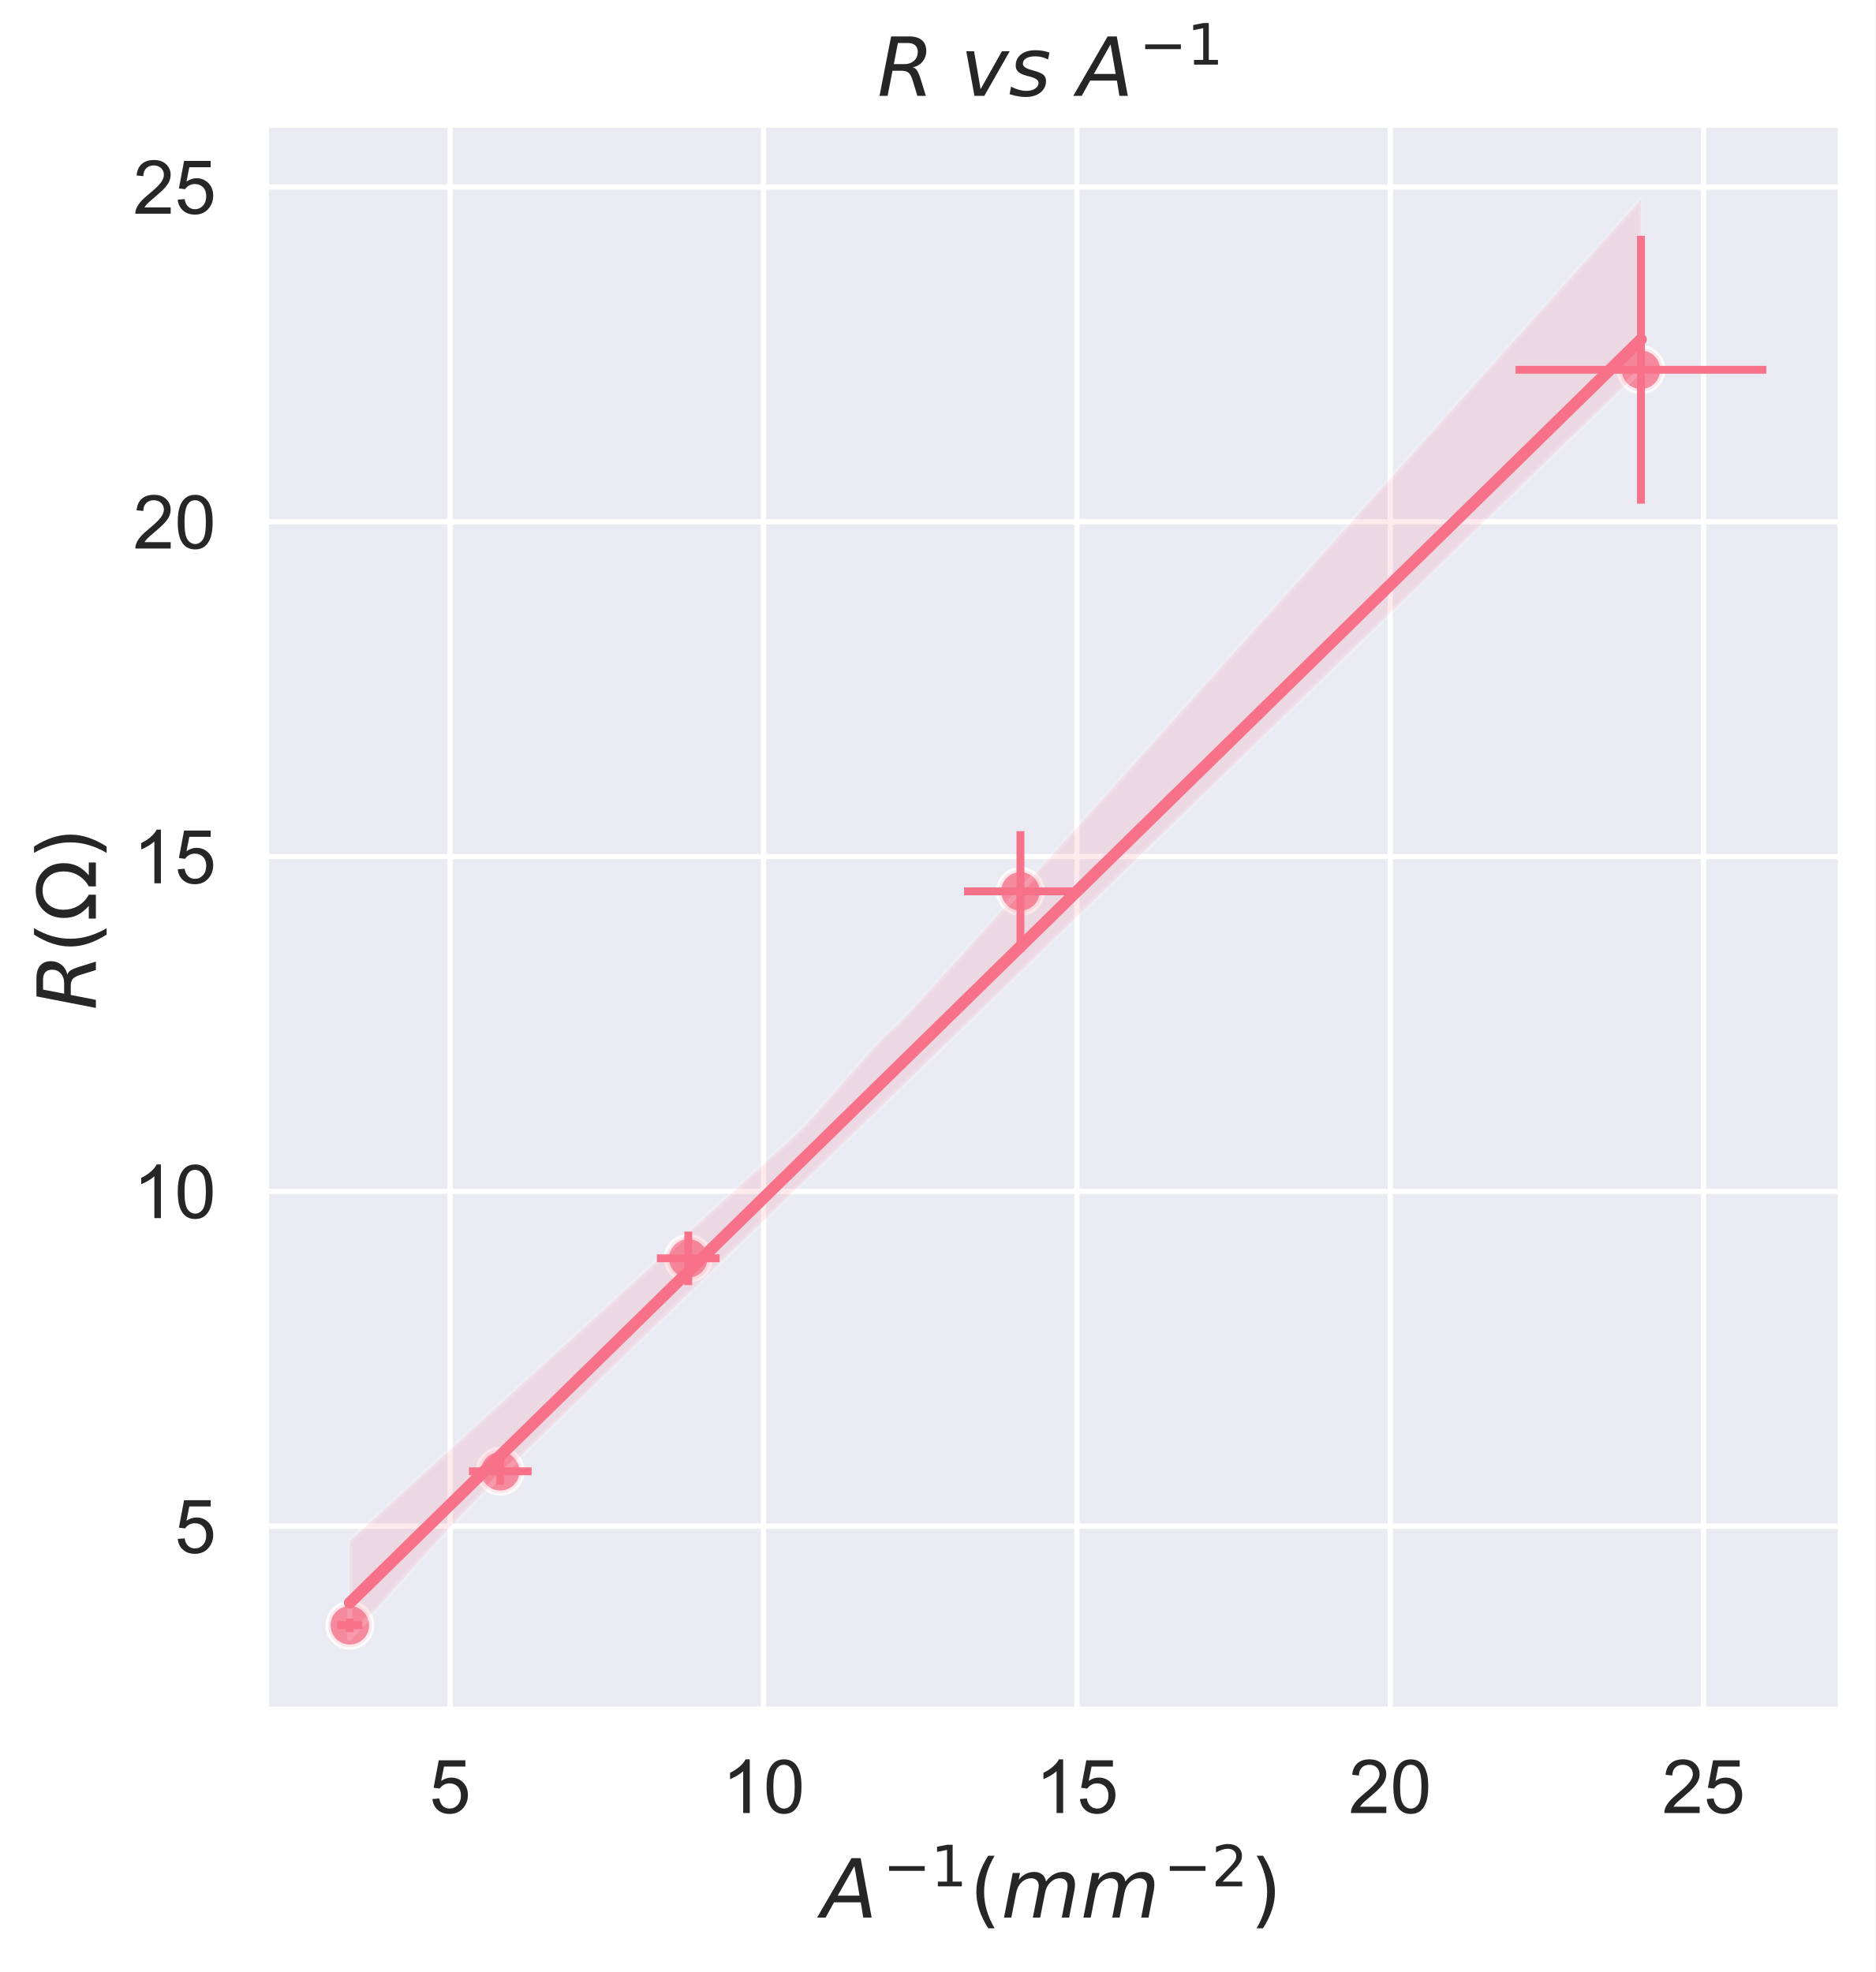
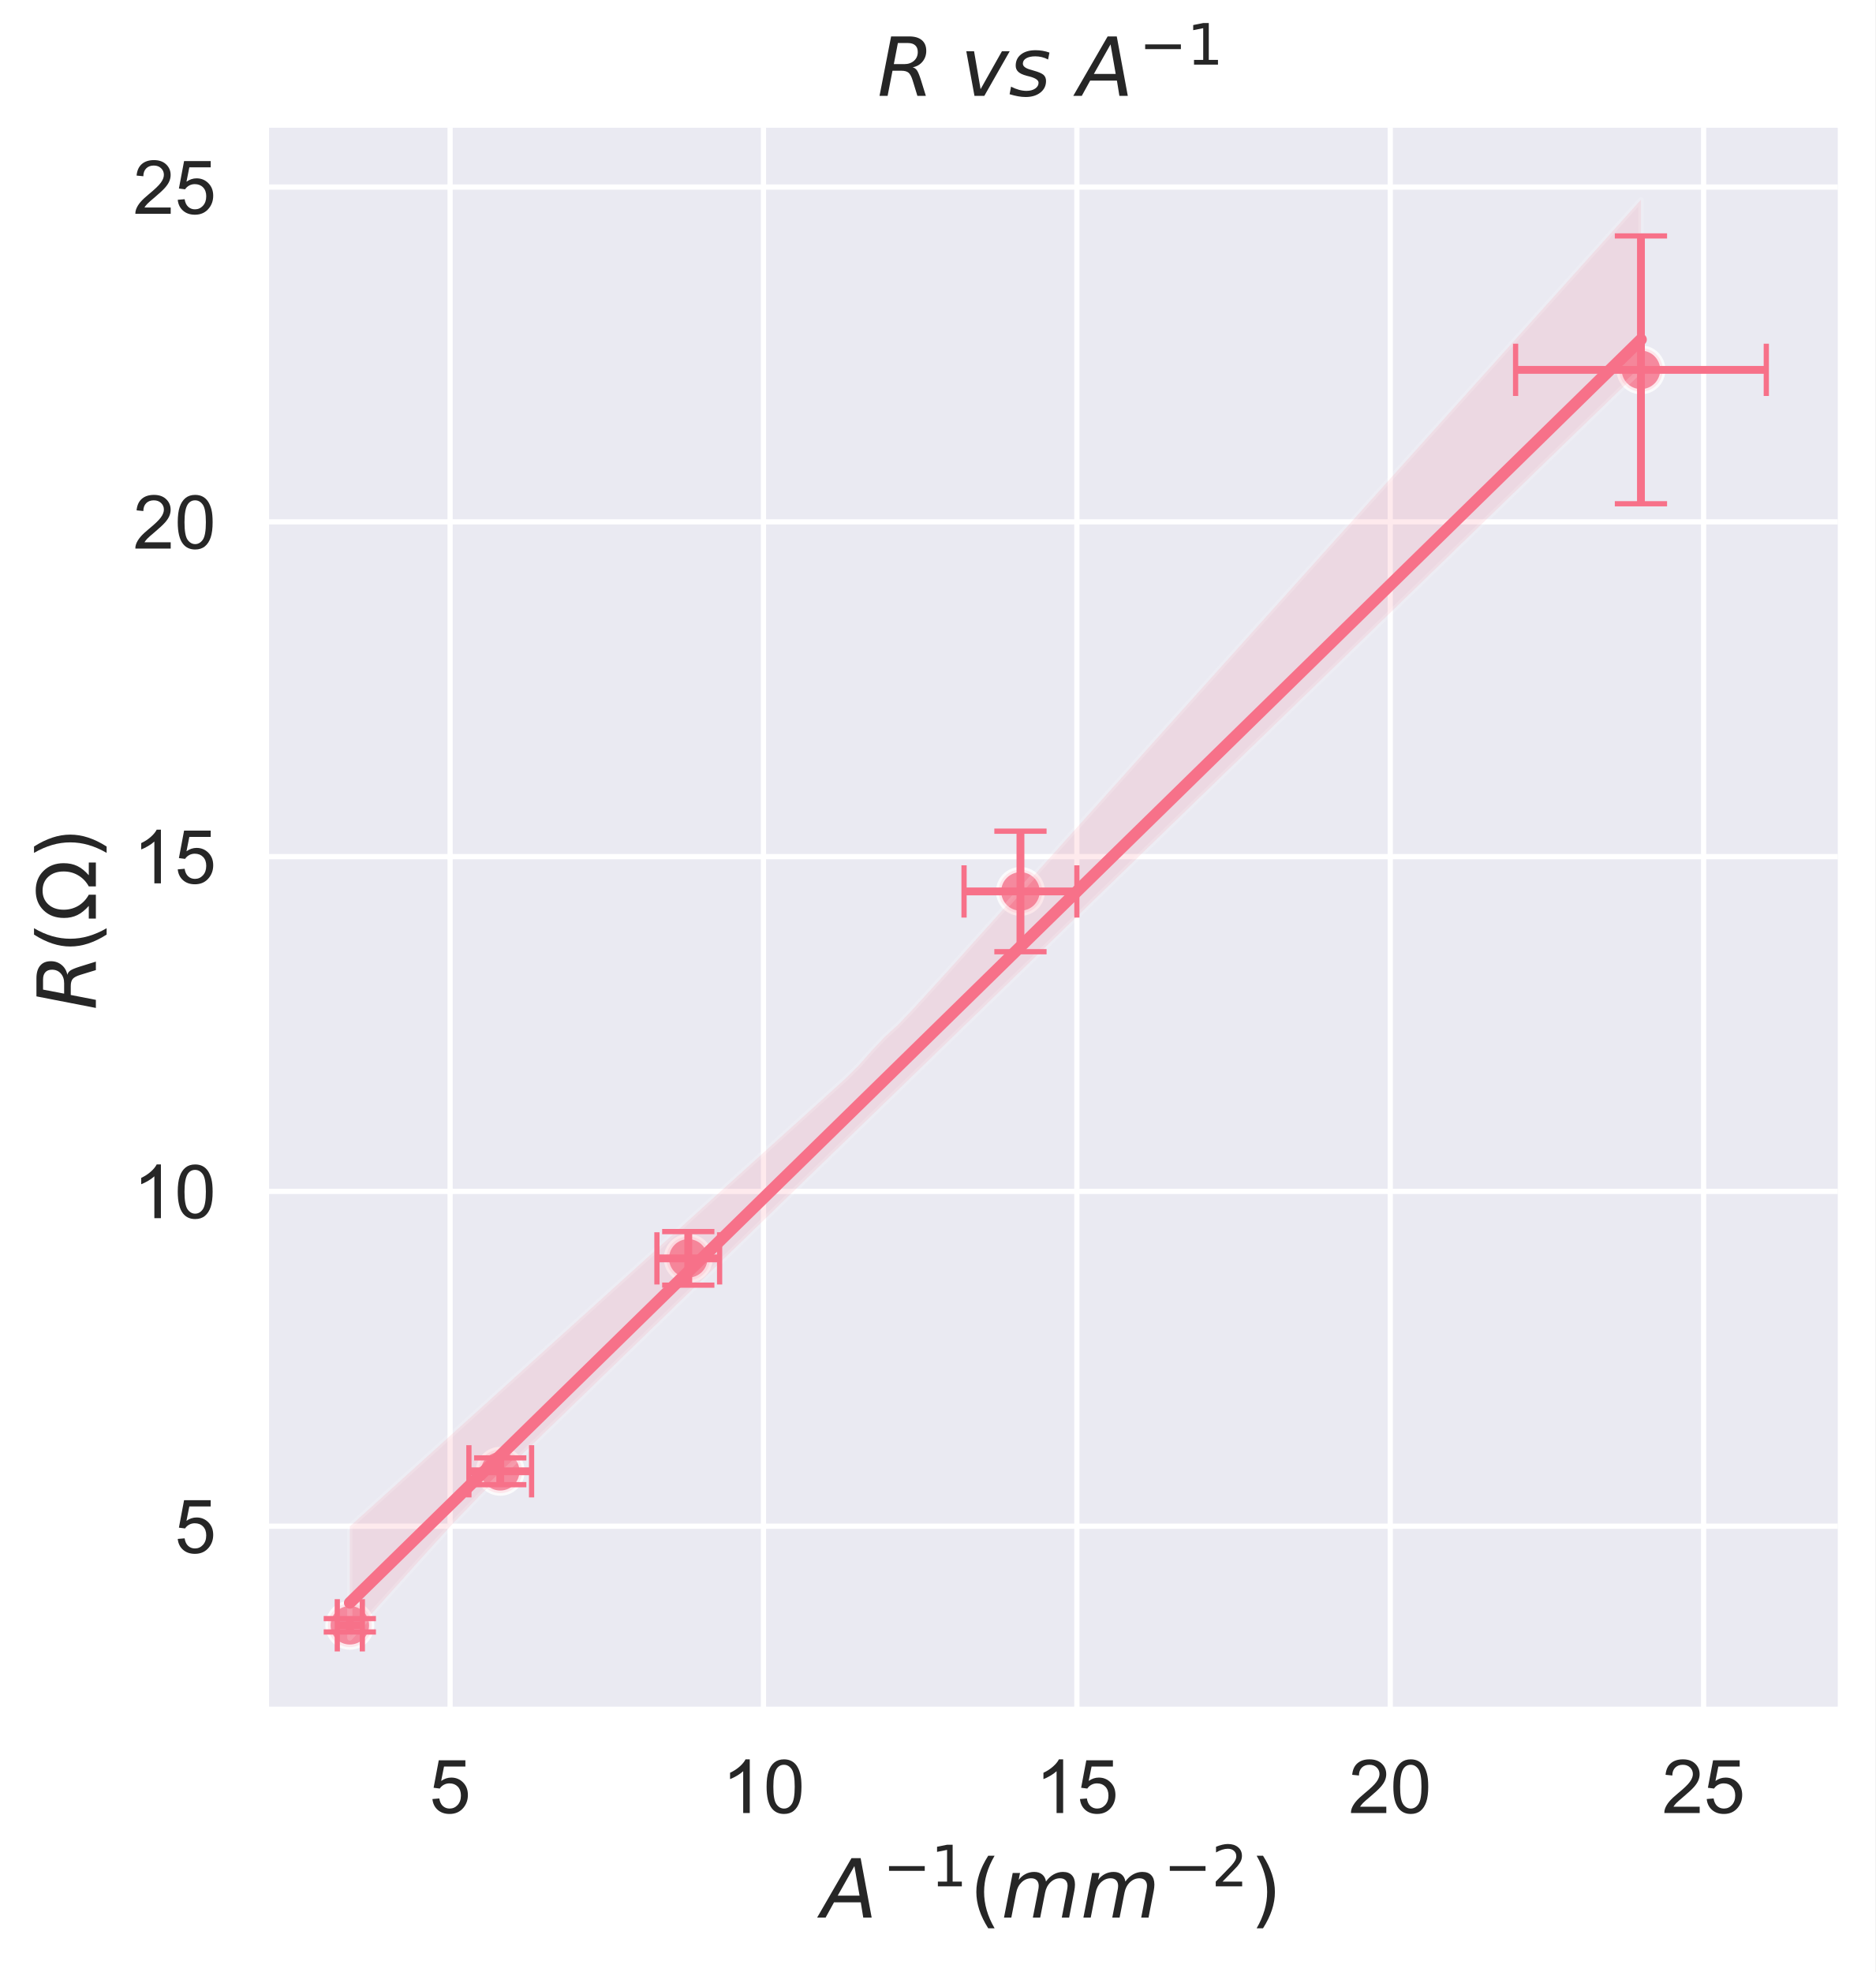
<svg xmlns="http://www.w3.org/2000/svg" xmlns:xlink="http://www.w3.org/1999/xlink" height="377.413pt" version="1.1" viewBox="0 0 358.875 377.413" width="358.875pt">
  <defs>
    <style type="text/css">*{stroke-linecap:butt;stroke-linejoin:round;}</style>
  </defs>
  <g id="figure_1">
    <g id="patch_1">
      <path d="M 0 377.413  L 358.875 377.413  L 358.875 0  L 0 0  z " style="fill:#ffffff;" />
    </g>
    <g id="axes_1">
      <g id="patch_2">
        <path d="M 50.871 327.255  L 351.675 327.255  L 351.675 24.451  L 50.871 24.451  z " style="fill:#eaeaf2;" />
      </g>
      <g id="matplotlib.axis_1">
        <g id="xtick_1">
          <g id="line2d_1">
-             <path clip-path="url(#pc4936b2e8d)" d="M 86.133 327.255  L 86.133 24.451  " style="fill:none;stroke:#ffffff;stroke-linecap:round;" />
+             <path clip-path="url(#p7f5bbf74a4)" d="M 86.133 327.255  L 86.133 24.451  " style="fill:none;stroke:#ffffff;stroke-linecap:round;" />
          </g>
          <g id="text_1">
            <g style="fill:#262626;" transform="translate(82.15661 346.9912)scale(0.143 -0.143)">
              <defs>
                <path d="M 4.156 18.75  L 13.375 19.531  Q 14.406 12.797 18.141 9.391  Q 21.875 6 27.156 6  Q 33.5 6 37.891 10.781  Q 42.281 15.578 42.281 23.484  Q 42.281 31 38.062 35.344  Q 33.844 39.703 27 39.703  Q 22.75 39.703 19.328 37.766  Q 15.922 35.844 13.969 32.766  L 5.719 33.844  L 12.641 70.609  L 48.25 70.609  L 48.25 62.203  L 19.672 62.203  L 15.828 42.969  Q 22.266 47.469 29.344 47.469  Q 38.719 47.469 45.156 40.969  Q 51.609 34.469 51.609 24.266  Q 51.609 14.547 45.953 7.469  Q 39.062 -1.219 27.156 -1.219  Q 17.391 -1.219 11.203 4.25  Q 5.031 9.719 4.156 18.75  z " id="ArialMT-53" />
              </defs>
              <use xlink:href="#ArialMT-53" />
            </g>
          </g>
        </g>
        <g id="xtick_2">
          <g id="line2d_2">
-             <path clip-path="url(#pc4936b2e8d)" d="M 146.102 327.255  L 146.102 24.451  " style="fill:none;stroke:#ffffff;stroke-linecap:round;" />
+             <path clip-path="url(#p7f5bbf74a4)" d="M 146.102 327.255  L 146.102 24.451  " style="fill:none;stroke:#ffffff;stroke-linecap:round;" />
          </g>
          <g id="text_2">
            <g style="fill:#262626;" transform="translate(138.1494 346.9912)scale(0.143 -0.143)">
              <defs>
                <path d="M 37.25 0  L 28.469 0  L 28.469 56  Q 25.297 52.984 20.141 49.953  Q 14.984 46.922 10.891 45.406  L 10.891 53.906  Q 18.266 57.375 23.781 62.297  Q 29.297 67.234 31.594 71.875  L 37.25 71.875  z " id="ArialMT-49" />
                <path d="M 4.156 35.297  Q 4.156 48 6.766 55.734  Q 9.375 63.484 14.516 67.672  Q 19.672 71.875 27.484 71.875  Q 33.25 71.875 37.594 69.547  Q 41.938 67.234 44.766 62.859  Q 47.609 58.5 49.219 52.219  Q 50.828 45.953 50.828 35.297  Q 50.828 22.703 48.234 14.969  Q 45.656 7.234 40.5 3  Q 35.359 -1.219 27.484 -1.219  Q 17.141 -1.219 11.234 6.203  Q 4.156 15.141 4.156 35.297  z M 13.188 35.297  Q 13.188 17.672 17.312 11.828  Q 21.438 6 27.484 6  Q 33.547 6 37.672 11.859  Q 41.797 17.719 41.797 35.297  Q 41.797 52.984 37.672 58.781  Q 33.547 64.594 27.391 64.594  Q 21.344 64.594 17.719 59.469  Q 13.188 52.938 13.188 35.297  z " id="ArialMT-48" />
              </defs>
              <use xlink:href="#ArialMT-49" />
              <use x="55.615" xlink:href="#ArialMT-48" />
            </g>
          </g>
        </g>
        <g id="xtick_3">
          <g id="line2d_3">
-             <path clip-path="url(#pc4936b2e8d)" d="M 206.07 327.255  L 206.07 24.451  " style="fill:none;stroke:#ffffff;stroke-linecap:round;" />
+             <path clip-path="url(#p7f5bbf74a4)" d="M 206.07 327.255  L 206.07 24.451  " style="fill:none;stroke:#ffffff;stroke-linecap:round;" />
          </g>
          <g id="text_3">
            <g style="fill:#262626;" transform="translate(198.1183 346.9912)scale(0.143 -0.143)">
              <use xlink:href="#ArialMT-49" />
              <use x="55.615" xlink:href="#ArialMT-53" />
            </g>
          </g>
        </g>
        <g id="xtick_4">
          <g id="line2d_4">
-             <path clip-path="url(#pc4936b2e8d)" d="M 266.039 327.255  L 266.039 24.451  " style="fill:none;stroke:#ffffff;stroke-linecap:round;" />
+             <path clip-path="url(#p7f5bbf74a4)" d="M 266.039 327.255  L 266.039 24.451  " style="fill:none;stroke:#ffffff;stroke-linecap:round;" />
          </g>
          <g id="text_4">
            <g style="fill:#262626;" transform="translate(258.0872 346.9912)scale(0.143 -0.143)">
              <defs>
                <path d="M 50.344 8.453  L 50.344 0  L 3.031 0  Q 2.938 3.172 4.047 6.109  Q 5.859 10.938 9.828 15.625  Q 13.812 20.312 21.344 26.469  Q 33.016 36.031 37.109 41.625  Q 41.219 47.219 41.219 52.203  Q 41.219 57.422 37.469 61  Q 33.734 64.594 27.734 64.594  Q 21.391 64.594 17.578 60.781  Q 13.766 56.984 13.719 50.25  L 4.688 51.172  Q 5.609 61.281 11.656 66.578  Q 17.719 71.875 27.938 71.875  Q 38.234 71.875 44.234 66.156  Q 50.25 60.453 50.25 52  Q 50.25 47.703 48.484 43.547  Q 46.734 39.406 42.656 34.812  Q 38.578 30.219 29.109 22.219  Q 21.188 15.578 18.938 13.203  Q 16.703 10.844 15.234 8.453  z " id="ArialMT-50" />
              </defs>
              <use xlink:href="#ArialMT-50" />
              <use x="55.615" xlink:href="#ArialMT-48" />
            </g>
          </g>
        </g>
        <g id="xtick_5">
          <g id="line2d_5">
-             <path clip-path="url(#pc4936b2e8d)" d="M 326.008 327.255  L 326.008 24.451  " style="fill:none;stroke:#ffffff;stroke-linecap:round;" />
+             <path clip-path="url(#p7f5bbf74a4)" d="M 326.008 327.255  L 326.008 24.451  " style="fill:none;stroke:#ffffff;stroke-linecap:round;" />
          </g>
          <g id="text_5">
            <g style="fill:#262626;" transform="translate(318.0561 346.9912)scale(0.143 -0.143)">
              <use xlink:href="#ArialMT-50" />
              <use x="55.615" xlink:href="#ArialMT-53" />
            </g>
          </g>
        </g>
        <g id="text_6">
          <g style="fill:#262626;" transform="translate(157.203 367.1128)scale(0.156 -0.156)">
            <defs>
              <path d="M 36.812 72.906  L 48 72.906  L 61.531 0  L 51.219 0  L 48.188 18.703  L 15.375 18.703  L 5.078 0  L -5.328 0  z M 40.375 63.188  L 19.922 26.906  L 46.688 26.906  z " id="DejaVuSans-Oblique-65" />
              <path d="M 10.594 35.5  L 73.188 35.5  L 73.188 27.203  L 10.594 27.203  z " id="DejaVuSans-8722" />
              <path d="M 12.406 8.297  L 28.516 8.297  L 28.516 63.922  L 10.984 60.406  L 10.984 69.391  L 28.422 72.906  L 38.281 72.906  L 38.281 8.297  L 54.391 8.297  L 54.391 0  L 12.406 0  z " id="DejaVuSans-49" />
              <path d="M 31 75.875  Q 24.469 64.656 21.281 53.656  Q 18.109 42.672 18.109 31.391  Q 18.109 20.125 21.312 9.062  Q 24.516 -2 31 -13.188  L 23.188 -13.188  Q 15.875 -1.703 12.234 9.375  Q 8.594 20.453 8.594 31.391  Q 8.594 42.281 12.203 53.312  Q 15.828 64.359 23.188 75.875  z " id="DejaVuSans-40" />
              <path d="M 89.797 33.016  L 83.406 0  L 74.422 0  L 80.719 32.719  Q 81.109 34.812 81.297 36.328  Q 81.5 37.844 81.5 38.922  Q 81.5 43.312 79.047 45.75  Q 76.609 48.188 72.219 48.188  Q 65.672 48.188 60.547 43.281  Q 55.422 38.375 53.906 30.516  L 47.906 0  L 38.922 0  L 45.312 32.719  Q 45.703 34.516 45.891 36.047  Q 46.094 37.594 46.094 38.812  Q 46.094 43.266 43.656 45.719  Q 41.219 48.188 36.922 48.188  Q 30.281 48.188 25.141 43.281  Q 20.016 38.375 18.5 30.516  L 12.5 0  L 3.516 0  L 14.203 54.688  L 23.188 54.688  L 21.484 46.188  Q 25.141 50.984 30.047 53.484  Q 34.969 56 40.578 56  Q 46.531 56 50.359 52.875  Q 54.203 49.75 54.984 44.188  Q 59.078 49.953 64.469 52.969  Q 69.875 56 75.875 56  Q 82.906 56 86.734 51.953  Q 90.578 47.906 90.578 40.484  Q 90.578 38.875 90.375 36.938  Q 90.188 35.016 89.797 33.016  z " id="DejaVuSans-Oblique-109" />
              <path d="M 19.188 8.297  L 53.609 8.297  L 53.609 0  L 7.328 0  L 7.328 8.297  Q 12.938 14.109 22.625 23.891  Q 32.328 33.688 34.812 36.531  Q 39.547 41.844 41.422 45.531  Q 43.312 49.219 43.312 52.781  Q 43.312 58.594 39.234 62.25  Q 35.156 65.922 28.609 65.922  Q 23.969 65.922 18.812 64.312  Q 13.672 62.703 7.812 59.422  L 7.812 69.391  Q 13.766 71.781 18.938 73  Q 24.125 74.219 28.422 74.219  Q 39.75 74.219 46.484 68.547  Q 53.219 62.891 53.219 53.422  Q 53.219 48.922 51.531 44.891  Q 49.859 40.875 45.406 35.406  Q 44.188 33.984 37.641 27.219  Q 31.109 20.453 19.188 8.297  z " id="DejaVuSans-50" />
              <path d="M 8.016 75.875  L 15.828 75.875  Q 23.141 64.359 26.781 53.312  Q 30.422 42.281 30.422 31.391  Q 30.422 20.453 26.781 9.375  Q 23.141 -1.703 15.828 -13.188  L 8.016 -13.188  Q 14.5 -2 17.703 9.062  Q 20.906 20.125 20.906 31.391  Q 20.906 42.672 17.703 53.656  Q 14.5 64.656 8.016 75.875  z " id="DejaVuSans-41" />
            </defs>
            <use transform="translate(0 0.765625)" xlink:href="#DejaVuSans-Oblique-65" />
            <use transform="translate(75.42497 39.04688)scale(0.7)" xlink:href="#DejaVuSans-8722" />
            <use transform="translate(134.0773 39.04688)scale(0.7)" xlink:href="#DejaVuSans-49" />
            <use transform="translate(181.3478 0.765625)" xlink:href="#DejaVuSans-40" />
            <use transform="translate(220.3615 0.765625)" xlink:href="#DejaVuSans-Oblique-109" />
            <use transform="translate(317.7736 0.765625)" xlink:href="#DejaVuSans-Oblique-109" />
            <use transform="translate(419.8356 39.04688)scale(0.7)" xlink:href="#DejaVuSans-8722" />
            <use transform="translate(478.488 39.04688)scale(0.7)" xlink:href="#DejaVuSans-50" />
            <use transform="translate(525.7585 0.765625)" xlink:href="#DejaVuSans-41" />
          </g>
        </g>
      </g>
      <g id="matplotlib.axis_2">
        <g id="ytick_1">
          <g id="line2d_6">
-             <path clip-path="url(#pc4936b2e8d)" d="M 50.871 292.09  L 351.675 292.09  " style="fill:none;stroke:#ffffff;stroke-linecap:round;" />
+             <path clip-path="url(#p7f5bbf74a4)" d="M 50.871 292.092  L 351.675 292.092  " style="fill:none;stroke:#ffffff;stroke-linecap:round;" />
          </g>
          <g id="text_7">
-             <g style="fill:#262626;" transform="translate(33.41883 297.208)scale(0.143 -0.143)">
+             <g style="fill:#262626;" transform="translate(33.41883 297.2096)scale(0.143 -0.143)">
              <use xlink:href="#ArialMT-53" />
            </g>
          </g>
        </g>
        <g id="ytick_2">
          <g id="line2d_7">
-             <path clip-path="url(#pc4936b2e8d)" d="M 50.871 228.013  L 351.675 228.013  " style="fill:none;stroke:#ffffff;stroke-linecap:round;" />
+             <path clip-path="url(#p7f5bbf74a4)" d="M 50.871 228.019  L 351.675 228.019  " style="fill:none;stroke:#ffffff;stroke-linecap:round;" />
          </g>
          <g id="text_8">
-             <g style="fill:#262626;" transform="translate(25.46669 233.1307)scale(0.143 -0.143)">
+             <g style="fill:#262626;" transform="translate(25.46669 233.1371)scale(0.143 -0.143)">
              <use xlink:href="#ArialMT-49" />
              <use x="55.615" xlink:href="#ArialMT-48" />
            </g>
          </g>
        </g>
        <g id="ytick_3">
          <g id="line2d_8">
-             <path clip-path="url(#pc4936b2e8d)" d="M 50.871 163.935  L 351.675 163.935  " style="fill:none;stroke:#ffffff;stroke-linecap:round;" />
+             <path clip-path="url(#p7f5bbf74a4)" d="M 50.871 163.947  L 351.675 163.947  " style="fill:none;stroke:#ffffff;stroke-linecap:round;" />
          </g>
          <g id="text_9">
-             <g style="fill:#262626;" transform="translate(25.46669 169.0533)scale(0.143 -0.143)">
+             <g style="fill:#262626;" transform="translate(25.46669 169.0646)scale(0.143 -0.143)">
              <use xlink:href="#ArialMT-49" />
              <use x="55.615" xlink:href="#ArialMT-53" />
            </g>
          </g>
        </g>
        <g id="ytick_4">
          <g id="line2d_9">
-             <path clip-path="url(#pc4936b2e8d)" d="M 50.871 99.858  L 351.675 99.858  " style="fill:none;stroke:#ffffff;stroke-linecap:round;" />
+             <path clip-path="url(#p7f5bbf74a4)" d="M 50.871 99.874  L 351.675 99.874  " style="fill:none;stroke:#ffffff;stroke-linecap:round;" />
          </g>
          <g id="text_10">
-             <g style="fill:#262626;" transform="translate(25.46669 104.976)scale(0.143 -0.143)">
+             <g style="fill:#262626;" transform="translate(25.46669 104.9921)scale(0.143 -0.143)">
              <use xlink:href="#ArialMT-50" />
              <use x="55.615" xlink:href="#ArialMT-48" />
            </g>
          </g>
        </g>
        <g id="ytick_5">
          <g id="line2d_10">
-             <path clip-path="url(#pc4936b2e8d)" d="M 50.871 35.781  L 351.675 35.781  " style="fill:none;stroke:#ffffff;stroke-linecap:round;" />
+             <path clip-path="url(#p7f5bbf74a4)" d="M 50.871 35.802  L 351.675 35.802  " style="fill:none;stroke:#ffffff;stroke-linecap:round;" />
          </g>
          <g id="text_11">
-             <g style="fill:#262626;" transform="translate(25.46669 40.89865)scale(0.143 -0.143)">
+             <g style="fill:#262626;" transform="translate(25.46669 40.91958)scale(0.143 -0.143)">
              <use xlink:href="#ArialMT-50" />
              <use x="55.615" xlink:href="#ArialMT-53" />
            </g>
          </g>
        </g>
        <g id="text_12">
          <g style="fill:#262626;" transform="translate(18.36619 193.3255)rotate(-90)scale(0.156 -0.156)">
            <defs>
              <path d="M 25.203 64.797  L 20.219 38.922  L 32.906 38.922  Q 40.375 38.922 44.984 43.047  Q 49.609 47.172 49.609 53.812  Q 49.609 59.125 46.5 61.953  Q 43.406 64.797 37.594 64.797  z M 43.312 35.016  Q 46.438 34.281 48.516 31.391  Q 50.594 28.516 53.328 19.922  L 59.516 0  L 49.125 0  L 43.406 18.703  Q 41.219 25.922 38.328 28.359  Q 35.453 30.812 29.5 30.812  L 18.609 30.812  L 12.594 0  L 2.688 0  L 16.891 72.906  L 39.109 72.906  Q 49.219 72.906 54.609 68.328  Q 60.016 63.766 60.016 55.172  Q 60.016 47.562 55.422 41.984  Q 50.828 36.422 43.312 35.016  z " id="DejaVuSans-Oblique-82" />
              <path d="M 72.609 8.688  L 72.609 0  L 43.312 0  L 43.312 8.688  Q 51.953 13.422 56.781 21.531  Q 61.625 29.641 61.625 39.5  Q 61.625 51.219 55.172 58.297  Q 48.734 65.375 38.188 65.375  Q 27.641 65.375 21.172 58.266  Q 14.703 51.172 14.703 39.5  Q 14.703 29.641 19.531 21.531  Q 24.422 13.422 33.109 8.688  L 33.109 0  L 3.812 0  L 3.812 8.688  L 19.391 8.688  Q 11.672 15.484 8.109 22.75  Q 4.594 30.031 4.594 39.016  Q 4.594 54.547 13.969 64.156  Q 23.297 73.781 38.188 73.781  Q 52.984 73.781 62.406 64.156  Q 71.781 54.594 71.781 39.5  Q 71.781 30.031 68.312 22.797  Q 64.844 15.578 56.984 8.688  z " id="DejaVuSans-937" />
            </defs>
            <use transform="translate(0 0.125)" xlink:href="#DejaVuSans-Oblique-82" />
            <use transform="translate(69.48242 0.125)" xlink:href="#DejaVuSans-40" />
            <use transform="translate(108.4961 0.125)" xlink:href="#DejaVuSans-937" />
            <use transform="translate(184.9121 0.125)" xlink:href="#DejaVuSans-41" />
          </g>
        </g>
      </g>
      <g id="PathCollection_1">
        <defs>
-           <path d="M 0 4.183  C 1.109 4.183 2.174 3.743 2.958 2.958  C 3.743 2.174 4.183 1.109 4.183 0  C 4.183 -1.109 3.743 -2.174 2.958 -2.958  C 2.174 -3.743 1.109 -4.183 0 -4.183  C -1.109 -4.183 -2.174 -3.743 -2.958 -2.958  C -3.743 -2.174 -4.183 -1.109 -4.183 0  C -4.183 1.109 -3.743 2.174 -2.958 2.958  C -2.174 3.743 -1.109 4.183 0 4.183  z " id="m65c3271cff" style="stroke:#ffffff;stroke-opacity:0.8;" />
-         </defs>
-         <g clip-path="url(#pc4936b2e8d)">
-           <use style="fill:#f77189;fill-opacity:0.8;stroke:#ffffff;stroke-opacity:0.8;" x="314.014" xlink:href="#m65c3271cff" y="70.767" />
-           <use style="fill:#f77189;fill-opacity:0.8;stroke:#ffffff;stroke-opacity:0.8;" x="195.276" xlink:href="#m65c3271cff" y="170.6" />
-           <use style="fill:#f77189;fill-opacity:0.8;stroke:#ffffff;stroke-opacity:0.8;" x="131.709" xlink:href="#m65c3271cff" y="240.828" />
-           <use style="fill:#f77189;fill-opacity:0.8;stroke:#ffffff;stroke-opacity:0.8;" x="95.728" xlink:href="#m65c3271cff" y="281.581" />
-           <use style="fill:#f77189;fill-opacity:0.8;stroke:#ffffff;stroke-opacity:0.8;" x="66.943" xlink:href="#m65c3271cff" y="311.057" />
+           <path d="M 0 4.183  C 1.109 4.183 2.174 3.743 2.958 2.958  C 3.743 2.174 4.183 1.109 4.183 0  C 4.183 -1.109 3.743 -2.174 2.958 -2.958  C 2.174 -3.743 1.109 -4.183 0 -4.183  C -1.109 -4.183 -2.174 -3.743 -2.958 -2.958  C -3.743 -2.174 -4.183 -1.109 -4.183 0  C -4.183 1.109 -3.743 2.174 -2.958 2.958  C -2.174 3.743 -1.109 4.183 0 4.183  z " id="mff6e055e2a" style="stroke:#ffffff;stroke-opacity:0.8;" />
+         </defs>
+         <g clip-path="url(#p7f5bbf74a4)">
+           <use style="fill:#f77189;fill-opacity:0.8;stroke:#ffffff;stroke-opacity:0.8;" x="314.014" xlink:href="#mff6e055e2a" y="70.785" />
+           <use style="fill:#f77189;fill-opacity:0.8;stroke:#ffffff;stroke-opacity:0.8;" x="195.276" xlink:href="#mff6e055e2a" y="170.61" />
+           <use style="fill:#f77189;fill-opacity:0.8;stroke:#ffffff;stroke-opacity:0.8;" x="131.709" xlink:href="#mff6e055e2a" y="240.834" />
+           <use style="fill:#f77189;fill-opacity:0.8;stroke:#ffffff;stroke-opacity:0.8;" x="95.728" xlink:href="#mff6e055e2a" y="281.584" />
+           <use style="fill:#f77189;fill-opacity:0.8;stroke:#ffffff;stroke-opacity:0.8;" x="66.943" xlink:href="#mff6e055e2a" y="311.057" />
        </g>
      </g>
      <g id="PolyCollection_1">
        <defs>
-           <path d="M 66.943 -82.448  L 66.943 -63.922  L 69.438 -66.702  L 71.934 -69.483  L 74.43 -72.263  L 76.925 -75.044  L 79.421 -77.824  L 81.917 -80.605  L 84.412 -83.346  L 86.908 -85.999  L 89.404 -88.668  L 91.899 -91.284  L 94.395 -93.704  L 96.891 -96.124  L 99.386 -98.545  L 101.882 -100.965  L 104.378 -103.385  L 106.873 -105.805  L 109.369 -108.225  L 111.865 -110.645  L 114.36 -113.066  L 116.856 -115.486  L 119.352 -117.906  L 121.847 -120.326  L 124.343 -122.746  L 126.839 -125.166  L 129.335 -127.587  L 131.83 -130.007  L 134.326 -132.427  L 136.822 -134.847  L 139.317 -137.267  L 141.813 -139.688  L 144.309 -142.108  L 146.804 -144.528  L 149.3 -146.948  L 151.796 -149.368  L 154.291 -151.788  L 156.787 -154.209  L 159.283 -156.629  L 161.778 -159.049  L 164.274 -161.469  L 166.77 -163.889  L 169.265 -166.309  L 171.761 -168.73  L 174.257 -171.15  L 176.752 -173.57  L 179.248 -175.99  L 181.744 -178.41  L 184.239 -180.83  L 186.735 -183.251  L 189.231 -185.671  L 191.726 -188.091  L 194.222 -190.511  L 196.718 -192.931  L 199.213 -195.351  L 201.709 -197.772  L 204.205 -200.192  L 206.7 -202.612  L 209.196 -205.032  L 211.692 -207.452  L 214.187 -209.872  L 216.683 -212.293  L 219.179 -214.713  L 221.675 -217.133  L 224.17 -219.553  L 226.666 -221.973  L 229.162 -224.394  L 231.657 -226.814  L 234.153 -229.234  L 236.649 -231.654  L 239.144 -234.074  L 241.64 -236.495  L 244.136 -238.915  L 246.631 -241.335  L 249.127 -243.755  L 251.623 -246.176  L 254.118 -248.596  L 256.614 -251.016  L 259.11 -253.436  L 261.605 -255.856  L 264.101 -258.28  L 266.597 -260.705  L 269.092 -263.13  L 271.588 -265.555  L 274.084 -267.98  L 276.579 -270.405  L 279.075 -272.831  L 281.571 -275.256  L 284.066 -277.681  L 286.562 -280.106  L 289.058 -282.531  L 291.553 -284.954  L 294.049 -287.364  L 296.545 -289.775  L 299.04 -292.185  L 301.536 -294.595  L 304.032 -297.005  L 306.527 -299.418  L 309.023 -301.838  L 311.519 -304.258  L 314.014 -306.646  L 314.014 -339.198  L 314.014 -339.198  L 311.519 -336.417  L 309.023 -333.637  L 306.527 -330.857  L 304.032 -328.076  L 301.536 -325.296  L 299.04 -322.515  L 296.545 -319.735  L 294.049 -316.954  L 291.553 -314.174  L 289.058 -311.393  L 286.562 -308.613  L 284.066 -305.832  L 281.571 -303.052  L 279.075 -300.271  L 276.579 -297.491  L 274.084 -294.71  L 271.588 -291.93  L 269.092 -289.149  L 266.597 -286.369  L 264.101 -283.588  L 261.605 -280.808  L 259.11 -278.027  L 256.614 -275.247  L 254.118 -272.466  L 251.623 -269.686  L 249.127 -266.905  L 246.631 -264.125  L 244.136 -261.344  L 241.64 -258.564  L 239.144 -255.784  L 236.649 -253.003  L 234.153 -250.223  L 231.657 -247.442  L 229.162 -244.662  L 226.666 -241.881  L 224.17 -239.101  L 221.675 -236.32  L 219.179 -233.539  L 216.683 -230.759  L 214.187 -227.978  L 211.692 -225.197  L 209.196 -222.417  L 206.7 -219.637  L 204.205 -216.862  L 201.709 -214.087  L 199.213 -211.312  L 196.718 -208.537  L 194.222 -205.915  L 191.726 -203.132  L 189.231 -200.351  L 186.735 -197.574  L 184.239 -194.797  L 181.744 -192.02  L 179.248 -189.271  L 176.752 -186.54  L 174.257 -183.809  L 171.761 -181.219  L 169.265 -178.942  L 166.77 -176.295  L 164.274 -173.469  L 161.778 -170.642  L 159.283 -167.815  L 156.787 -164.989  L 154.291 -162.162  L 151.796 -159.743  L 149.3 -157.47  L 146.804 -155.196  L 144.309 -152.923  L 141.813 -150.65  L 139.317 -148.376  L 136.822 -146.103  L 134.326 -143.829  L 131.83 -141.556  L 129.335 -139.283  L 126.839 -137.009  L 124.343 -134.736  L 121.847 -132.462  L 119.352 -130.189  L 116.856 -127.916  L 114.36 -125.642  L 111.865 -123.369  L 109.369 -121.095  L 106.873 -118.822  L 104.378 -116.549  L 101.882 -114.275  L 99.386 -112.002  L 96.891 -109.729  L 94.395 -107.455  L 91.899 -105.182  L 89.404 -102.908  L 86.908 -100.635  L 84.412 -98.362  L 81.917 -96.088  L 79.421 -93.815  L 76.925 -91.541  L 74.43 -89.268  L 71.934 -86.995  L 69.438 -84.721  L 66.943 -82.448  z " id="mc7d93c3334" style="stroke:#ffffff;stroke-opacity:0.15;" />
-         </defs>
-         <g clip-path="url(#pc4936b2e8d)">
-           <use style="fill:#f77189;fill-opacity:0.15;stroke:#ffffff;stroke-opacity:0.15;" x="0" xlink:href="#mc7d93c3334" y="377.413" />
+           <path d="M 66.943 -85.275  L 66.943 -63.922  L 69.438 -66.702  L 71.934 -69.482  L 74.43 -72.263  L 76.925 -75.043  L 79.421 -77.823  L 81.917 -80.604  L 84.412 -83.345  L 86.908 -86.098  L 89.404 -88.666  L 91.899 -91.282  L 94.395 -93.702  L 96.891 -96.122  L 99.386 -98.542  L 101.882 -100.962  L 104.378 -103.382  L 106.873 -105.802  L 109.369 -108.222  L 111.865 -110.642  L 114.36 -113.062  L 116.856 -115.482  L 119.352 -117.902  L 121.847 -120.322  L 124.343 -122.742  L 126.839 -125.162  L 129.335 -127.582  L 131.83 -130.002  L 134.326 -132.422  L 136.822 -134.842  L 139.317 -137.262  L 141.813 -139.682  L 144.309 -142.102  L 146.804 -144.522  L 149.3 -146.942  L 151.796 -149.362  L 154.291 -151.782  L 156.787 -154.202  L 159.283 -156.622  L 161.778 -159.042  L 164.274 -161.462  L 166.77 -163.882  L 169.265 -166.302  L 171.761 -168.722  L 174.257 -171.142  L 176.752 -173.562  L 179.248 -175.982  L 181.744 -178.402  L 184.239 -180.822  L 186.735 -183.242  L 189.231 -185.662  L 191.726 -188.082  L 194.222 -190.502  L 196.718 -192.922  L 199.213 -195.341  L 201.709 -197.761  L 204.205 -200.181  L 206.7 -202.601  L 209.196 -205.021  L 211.692 -207.441  L 214.187 -209.861  L 216.683 -212.281  L 219.179 -214.701  L 221.675 -217.121  L 224.17 -219.541  L 226.666 -221.961  L 229.162 -224.381  L 231.657 -226.802  L 234.153 -229.222  L 236.649 -231.642  L 239.144 -234.062  L 241.64 -236.482  L 244.136 -238.902  L 246.631 -241.322  L 249.127 -243.742  L 251.623 -246.162  L 254.118 -248.582  L 256.614 -251.002  L 259.11 -253.422  L 261.605 -255.842  L 264.101 -258.262  L 266.597 -260.682  L 269.092 -263.102  L 271.588 -265.522  L 274.084 -267.942  L 276.579 -270.361  L 279.075 -272.781  L 281.571 -275.201  L 284.066 -277.621  L 286.562 -280.041  L 289.058 -282.461  L 291.553 -284.884  L 294.049 -287.307  L 296.545 -289.73  L 299.04 -292.152  L 301.536 -294.575  L 304.032 -296.988  L 306.527 -299.4  L 309.023 -301.82  L 311.519 -304.24  L 314.014 -306.628  L 314.014 -339.198  L 314.014 -339.198  L 311.519 -336.421  L 309.023 -333.644  L 306.527 -330.866  L 304.032 -328.089  L 301.536 -325.312  L 299.04 -322.535  L 296.545 -319.758  L 294.049 -316.98  L 291.553 -314.203  L 289.058 -311.426  L 286.562 -308.649  L 284.066 -305.872  L 281.571 -303.095  L 279.075 -300.317  L 276.579 -297.54  L 274.084 -294.763  L 271.588 -291.986  L 269.092 -289.209  L 266.597 -286.431  L 264.101 -283.654  L 261.605 -280.877  L 259.11 -278.1  L 256.614 -275.323  L 254.118 -272.546  L 251.623 -269.768  L 249.127 -266.991  L 246.631 -264.214  L 244.136 -261.437  L 241.64 -258.66  L 239.144 -255.882  L 236.649 -253.105  L 234.153 -250.328  L 231.657 -247.551  L 229.162 -244.774  L 226.666 -241.996  L 224.17 -239.218  L 221.675 -236.434  L 219.179 -233.65  L 216.683 -230.866  L 214.187 -228.082  L 211.692 -225.298  L 209.196 -222.515  L 206.7 -219.731  L 204.205 -216.947  L 201.709 -214.163  L 199.213 -211.379  L 196.718 -208.596  L 194.222 -205.905  L 191.726 -203.122  L 189.231 -200.341  L 186.735 -197.564  L 184.239 -194.787  L 181.744 -192.01  L 179.248 -189.262  L 176.752 -186.531  L 174.257 -183.8  L 171.761 -181.21  L 169.265 -178.934  L 166.77 -176.287  L 164.274 -173.46  L 161.778 -170.982  L 159.283 -168.726  L 156.787 -166.471  L 154.291 -164.215  L 151.796 -161.96  L 149.3 -159.704  L 146.804 -157.449  L 144.309 -155.194  L 141.813 -152.938  L 139.317 -150.683  L 136.822 -148.427  L 134.326 -146.172  L 131.83 -143.916  L 129.335 -141.661  L 126.839 -139.406  L 124.343 -137.15  L 121.847 -134.895  L 119.352 -132.639  L 116.856 -130.384  L 114.36 -128.128  L 111.865 -125.873  L 109.369 -123.618  L 106.873 -121.362  L 104.378 -119.107  L 101.882 -116.851  L 99.386 -114.596  L 96.891 -112.34  L 94.395 -110.085  L 91.899 -107.83  L 89.404 -105.574  L 86.908 -103.319  L 84.412 -101.063  L 81.917 -98.808  L 79.421 -96.552  L 76.925 -94.297  L 74.43 -92.042  L 71.934 -89.786  L 69.438 -87.531  L 66.943 -85.275  z " id="m8efb1453e9" style="stroke:#ffffff;stroke-opacity:0.15;" />
+         </defs>
+         <g clip-path="url(#p7f5bbf74a4)">
+           <use style="fill:#f77189;fill-opacity:0.15;stroke:#ffffff;stroke-opacity:0.15;" x="0" xlink:href="#m8efb1453e9" y="377.413" />
        </g>
      </g>
      <g id="LineCollection_1">
-         <path clip-path="url(#pc4936b2e8d)" d="M 290.027 70.767  L 338.002 70.767  " style="fill:none;stroke:#f77189;stroke-width:1.5;" />
-         <path clip-path="url(#pc4936b2e8d)" d="M 184.482 170.6  L 206.07 170.6  " style="fill:none;stroke:#f77189;stroke-width:1.5;" />
-         <path clip-path="url(#pc4936b2e8d)" d="M 125.712 240.828  L 137.706 240.828  " style="fill:none;stroke:#f77189;stroke-width:1.5;" />
-         <path clip-path="url(#pc4936b2e8d)" d="M 89.731 281.581  L 101.725 281.581  " style="fill:none;stroke:#f77189;stroke-width:1.5;" />
-         <path clip-path="url(#pc4936b2e8d)" d="M 64.544 311.057  L 69.341 311.057  " style="fill:none;stroke:#f77189;stroke-width:1.5;" />
+         <path clip-path="url(#p7f5bbf74a4)" d="M 290.027 70.785  L 338.002 70.785  " style="fill:none;stroke:#f77189;stroke-width:1.5;" />
+         <path clip-path="url(#p7f5bbf74a4)" d="M 184.482 170.61  L 206.07 170.61  " style="fill:none;stroke:#f77189;stroke-width:1.5;" />
+         <path clip-path="url(#p7f5bbf74a4)" d="M 125.712 240.834  L 137.706 240.834  " style="fill:none;stroke:#f77189;stroke-width:1.5;" />
+         <path clip-path="url(#p7f5bbf74a4)" d="M 89.731 281.584  L 101.725 281.584  " style="fill:none;stroke:#f77189;stroke-width:1.5;" />
+         <path clip-path="url(#p7f5bbf74a4)" d="M 64.544 311.057  L 69.341 311.057  " style="fill:none;stroke:#f77189;stroke-width:1.5;" />
      </g>
      <g id="LineCollection_2">
-         <path clip-path="url(#pc4936b2e8d)" d="M 314.014 96.398  L 314.014 45.136  " style="fill:none;stroke:#f77189;stroke-width:1.5;" />
-         <path clip-path="url(#pc4936b2e8d)" d="M 195.276 182.133  L 195.276 159.066  " style="fill:none;stroke:#f77189;stroke-width:1.5;" />
-         <path clip-path="url(#pc4936b2e8d)" d="M 131.709 245.954  L 131.709 235.702  " style="fill:none;stroke:#f77189;stroke-width:1.5;" />
-         <path clip-path="url(#pc4936b2e8d)" d="M 95.728 284.145  L 95.728 279.018  " style="fill:none;stroke:#f77189;stroke-width:1.5;" />
-         <path clip-path="url(#pc4936b2e8d)" d="M 66.943 312.339  L 66.943 309.776  " style="fill:none;stroke:#f77189;stroke-width:1.5;" />
+         <path clip-path="url(#p7f5bbf74a4)" d="M 314.014 96.414  L 314.014 45.156  " style="fill:none;stroke:#f77189;stroke-width:1.5;" />
+         <path clip-path="url(#p7f5bbf74a4)" d="M 195.276 182.143  L 195.276 159.077  " style="fill:none;stroke:#f77189;stroke-width:1.5;" />
+         <path clip-path="url(#p7f5bbf74a4)" d="M 131.709 245.96  L 131.709 235.708  " style="fill:none;stroke:#f77189;stroke-width:1.5;" />
+         <path clip-path="url(#p7f5bbf74a4)" d="M 95.728 284.147  L 95.728 279.021  " style="fill:none;stroke:#f77189;stroke-width:1.5;" />
+         <path clip-path="url(#p7f5bbf74a4)" d="M 66.943 312.339  L 66.943 309.776  " style="fill:none;stroke:#f77189;stroke-width:1.5;" />
      </g>
      <g id="line2d_11">
-         <path clip-path="url(#pc4936b2e8d)" d="M 66.943 306.753  L 69.438 304.311  L 71.934 301.868  L 74.43 299.426  L 76.925 296.984  L 79.421 294.541  L 81.917 292.099  L 84.412 289.657  L 86.908 287.214  L 89.404 284.772  L 91.899 282.33  L 94.395 279.887  L 96.891 277.445  L 99.386 275.003  L 101.882 272.56  L 104.378 270.118  L 106.873 267.676  L 109.369 265.234  L 111.865 262.791  L 114.36 260.349  L 116.856 257.907  L 119.352 255.464  L 121.847 253.022  L 124.343 250.58  L 126.839 248.137  L 129.335 245.695  L 131.83 243.253  L 134.326 240.81  L 136.822 238.368  L 139.317 235.926  L 141.813 233.483  L 144.309 231.041  L 146.804 228.599  L 149.3 226.156  L 151.796 223.714  L 154.291 221.272  L 156.787 218.829  L 159.283 216.387  L 161.778 213.945  L 164.274 211.502  L 166.77 209.06  L 169.265 206.618  L 171.761 204.175  L 174.257 201.733  L 176.752 199.291  L 179.248 196.848  L 181.744 194.406  L 184.239 191.964  L 186.735 189.521  L 189.231 187.079  L 191.726 184.637  L 194.222 182.194  L 196.718 179.752  L 199.213 177.31  L 201.709 174.868  L 204.205 172.425  L 206.7 169.983  L 209.196 167.541  L 211.692 165.098  L 214.187 162.656  L 216.683 160.214  L 219.179 157.771  L 221.675 155.329  L 224.17 152.887  L 226.666 150.444  L 229.162 148.002  L 231.657 145.56  L 234.153 143.117  L 236.649 140.675  L 239.144 138.233  L 241.64 135.79  L 244.136 133.348  L 246.631 130.906  L 249.127 128.463  L 251.623 126.021  L 254.118 123.579  L 256.614 121.136  L 259.11 118.694  L 261.605 116.252  L 264.101 113.809  L 266.597 111.367  L 269.092 108.925  L 271.588 106.482  L 274.084 104.04  L 276.579 101.598  L 279.075 99.155  L 281.571 96.713  L 284.066 94.271  L 286.562 91.828  L 289.058 89.386  L 291.553 86.944  L 294.049 84.502  L 296.545 82.059  L 299.04 79.617  L 301.536 77.175  L 304.032 74.732  L 306.527 72.29  L 309.023 69.848  L 311.519 67.405  L 314.014 64.963  " style="fill:none;stroke:#f77189;stroke-linecap:round;stroke-width:2.25;" />
+         <path clip-path="url(#p7f5bbf74a4)" d="M 66.943 306.754  L 69.438 304.311  L 71.934 301.869  L 74.43 299.427  L 76.925 296.985  L 79.421 294.543  L 81.917 292.101  L 84.412 289.659  L 86.908 287.216  L 89.404 284.774  L 91.899 282.332  L 94.395 279.89  L 96.891 277.448  L 99.386 275.006  L 101.882 272.564  L 104.378 270.121  L 106.873 267.679  L 109.369 265.237  L 111.865 262.795  L 114.36 260.353  L 116.856 257.911  L 119.352 255.469  L 121.847 253.026  L 124.343 250.584  L 126.839 248.142  L 129.335 245.7  L 131.83 243.258  L 134.326 240.816  L 136.822 238.374  L 139.317 235.931  L 141.813 233.489  L 144.309 231.047  L 146.804 228.605  L 149.3 226.163  L 151.796 223.721  L 154.291 221.279  L 156.787 218.836  L 159.283 216.394  L 161.778 213.952  L 164.274 211.51  L 166.77 209.068  L 169.265 206.626  L 171.761 204.184  L 174.257 201.742  L 176.752 199.299  L 179.248 196.857  L 181.744 194.415  L 184.239 191.973  L 186.735 189.531  L 189.231 187.089  L 191.726 184.647  L 194.222 182.204  L 196.718 179.762  L 199.213 177.32  L 201.709 174.878  L 204.205 172.436  L 206.7 169.994  L 209.196 167.552  L 211.692 165.109  L 214.187 162.667  L 216.683 160.225  L 219.179 157.783  L 221.675 155.341  L 224.17 152.899  L 226.666 150.457  L 229.162 148.014  L 231.657 145.572  L 234.153 143.13  L 236.649 140.688  L 239.144 138.246  L 241.64 135.804  L 244.136 133.362  L 246.631 130.919  L 249.127 128.477  L 251.623 126.035  L 254.118 123.593  L 256.614 121.151  L 259.11 118.709  L 261.605 116.267  L 264.101 113.824  L 266.597 111.382  L 269.092 108.94  L 271.588 106.498  L 274.084 104.056  L 276.579 101.614  L 279.075 99.172  L 281.571 96.729  L 284.066 94.287  L 286.562 91.845  L 289.058 89.403  L 291.553 86.961  L 294.049 84.519  L 296.545 82.077  L 299.04 79.634  L 301.536 77.192  L 304.032 74.75  L 306.527 72.308  L 309.023 69.866  L 311.519 67.424  L 314.014 64.982  " style="fill:none;stroke:#f77189;stroke-linecap:round;stroke-width:2.25;" />
+       </g>
+       <g id="line2d_12">
+         <defs>
+           <path d="M 0 5  L 0 -5  " id="m18240453c0" style="stroke:#f77189;" />
+         </defs>
+         <g clip-path="url(#p7f5bbf74a4)">
+           <use style="fill:#f77189;stroke:#f77189;" x="290.027" xlink:href="#m18240453c0" y="70.785" />
+           <use style="fill:#f77189;stroke:#f77189;" x="184.482" xlink:href="#m18240453c0" y="170.61" />
+           <use style="fill:#f77189;stroke:#f77189;" x="125.712" xlink:href="#m18240453c0" y="240.834" />
+           <use style="fill:#f77189;stroke:#f77189;" x="89.731" xlink:href="#m18240453c0" y="281.584" />
+           <use style="fill:#f77189;stroke:#f77189;" x="64.544" xlink:href="#m18240453c0" y="311.057" />
+         </g>
+       </g>
+       <g id="line2d_13">
+         <g clip-path="url(#p7f5bbf74a4)">
+           <use style="fill:#f77189;stroke:#f77189;" x="338.002" xlink:href="#m18240453c0" y="70.785" />
+           <use style="fill:#f77189;stroke:#f77189;" x="206.07" xlink:href="#m18240453c0" y="170.61" />
+           <use style="fill:#f77189;stroke:#f77189;" x="137.706" xlink:href="#m18240453c0" y="240.834" />
+           <use style="fill:#f77189;stroke:#f77189;" x="101.725" xlink:href="#m18240453c0" y="281.584" />
+           <use style="fill:#f77189;stroke:#f77189;" x="69.341" xlink:href="#m18240453c0" y="311.057" />
+         </g>
+       </g>
+       <g id="line2d_14">
+         <defs>
+           <path d="M 5 0  L -5 -0  " id="m864308922c" style="stroke:#f77189;" />
+         </defs>
+         <g clip-path="url(#p7f5bbf74a4)">
+           <use style="fill:#f77189;stroke:#f77189;" x="314.014" xlink:href="#m864308922c" y="96.414" />
+           <use style="fill:#f77189;stroke:#f77189;" x="195.276" xlink:href="#m864308922c" y="182.143" />
+           <use style="fill:#f77189;stroke:#f77189;" x="131.709" xlink:href="#m864308922c" y="245.96" />
+           <use style="fill:#f77189;stroke:#f77189;" x="95.728" xlink:href="#m864308922c" y="284.147" />
+           <use style="fill:#f77189;stroke:#f77189;" x="66.943" xlink:href="#m864308922c" y="312.339" />
+         </g>
+       </g>
+       <g id="line2d_15">
+         <g clip-path="url(#p7f5bbf74a4)">
+           <use style="fill:#f77189;stroke:#f77189;" x="314.014" xlink:href="#m864308922c" y="45.156" />
+           <use style="fill:#f77189;stroke:#f77189;" x="195.276" xlink:href="#m864308922c" y="159.077" />
+           <use style="fill:#f77189;stroke:#f77189;" x="131.709" xlink:href="#m864308922c" y="235.708" />
+           <use style="fill:#f77189;stroke:#f77189;" x="95.728" xlink:href="#m864308922c" y="279.021" />
+           <use style="fill:#f77189;stroke:#f77189;" x="66.943" xlink:href="#m864308922c" y="309.776" />
+         </g>
      </g>
      <g id="patch_3">
        <path d="M 50.871 327.255  L 50.871 24.451  " style="fill:none;stroke:#ffffff;stroke-linecap:square;stroke-linejoin:miter;stroke-width:1.25;" />
      </g>
      <g id="patch_4">
        <path d="M 50.871 327.255  L 351.675 327.255  " style="fill:none;stroke:#ffffff;stroke-linecap:square;stroke-linejoin:miter;stroke-width:1.25;" />
      </g>
      <g id="text_13">
        <g style="fill:#262626;" transform="translate(167.889 18.4515)scale(0.156 -0.156)">
          <defs>
            <path d="M 7.172 54.688  L 16.703 54.688  L 24.703 8.203  L 50.875 54.688  L 60.406 54.688  L 29.297 0  L 17.188 0  z " id="DejaVuSans-Oblique-118" />
            <path d="M 50 53.078  L 48.297 44.578  Q 44.734 46.531 40.766 47.5  Q 36.812 48.484 32.625 48.484  Q 25.531 48.484 21.453 46.062  Q 17.391 43.656 17.391 39.5  Q 17.391 34.672 26.859 32.078  Q 27.594 31.891 27.938 31.781  L 30.812 30.906  Q 39.797 28.422 42.797 25.688  Q 45.797 22.953 45.797 18.219  Q 45.797 9.516 38.891 4.047  Q 31.984 -1.422 20.797 -1.422  Q 16.453 -1.422 11.672 -0.578  Q 6.891 0.25 1.125 2  L 2.875 11.281  Q 7.812 8.734 12.594 7.422  Q 17.391 6.109 21.781 6.109  Q 28.375 6.109 32.5 8.938  Q 36.625 11.766 36.625 16.109  Q 36.625 20.797 25.781 23.688  L 24.859 23.922  L 21.781 24.703  Q 14.938 26.516 11.766 29.469  Q 8.594 32.422 8.594 37.016  Q 8.594 45.75 15.156 50.875  Q 21.734 56 33.016 56  Q 37.453 56 41.672 55.266  Q 45.906 54.547 50 53.078  z " id="DejaVuSans-Oblique-115" />
          </defs>
          <use transform="translate(0 0.684375)" xlink:href="#DejaVuSans-Oblique-82" />
          <use transform="translate(101.9528 0.684375)" xlink:href="#DejaVuSans-Oblique-118" />
          <use transform="translate(161.1325 0.684375)" xlink:href="#DejaVuSans-Oblique-115" />
          <use transform="translate(245.7025 0.684375)" xlink:href="#DejaVuSans-Oblique-65" />
          <use transform="translate(321.1275 38.96563)scale(0.7)" xlink:href="#DejaVuSans-8722" />
          <use transform="translate(379.7798 38.96563)scale(0.7)" xlink:href="#DejaVuSans-49" />
        </g>
      </g>
    </g>
  </g>
  <defs>
-     <clipPath id="pc4936b2e8d">
+     <clipPath id="p7f5bbf74a4">
      <rect height="302.804" width="300.804" x="50.871" y="24.451" />
    </clipPath>
  </defs>
</svg>
